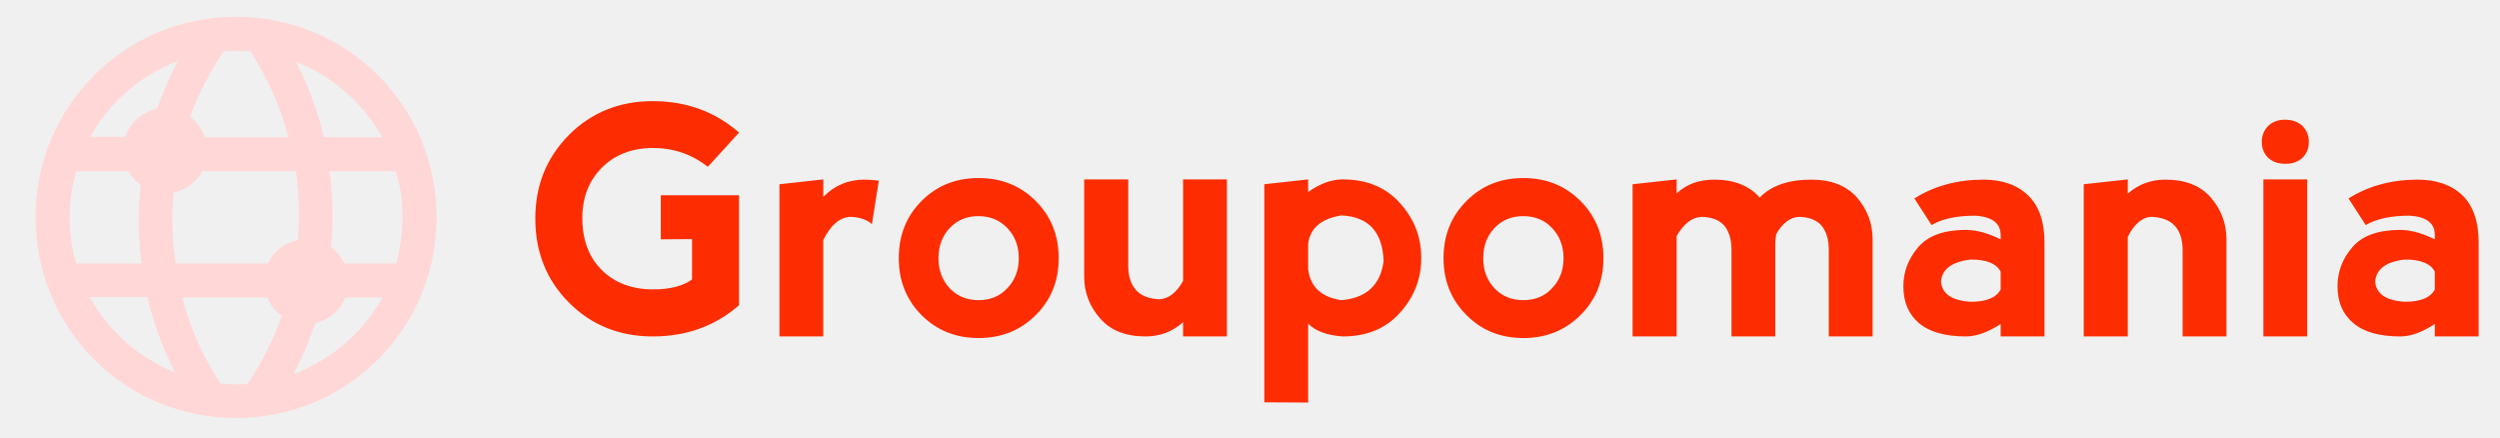
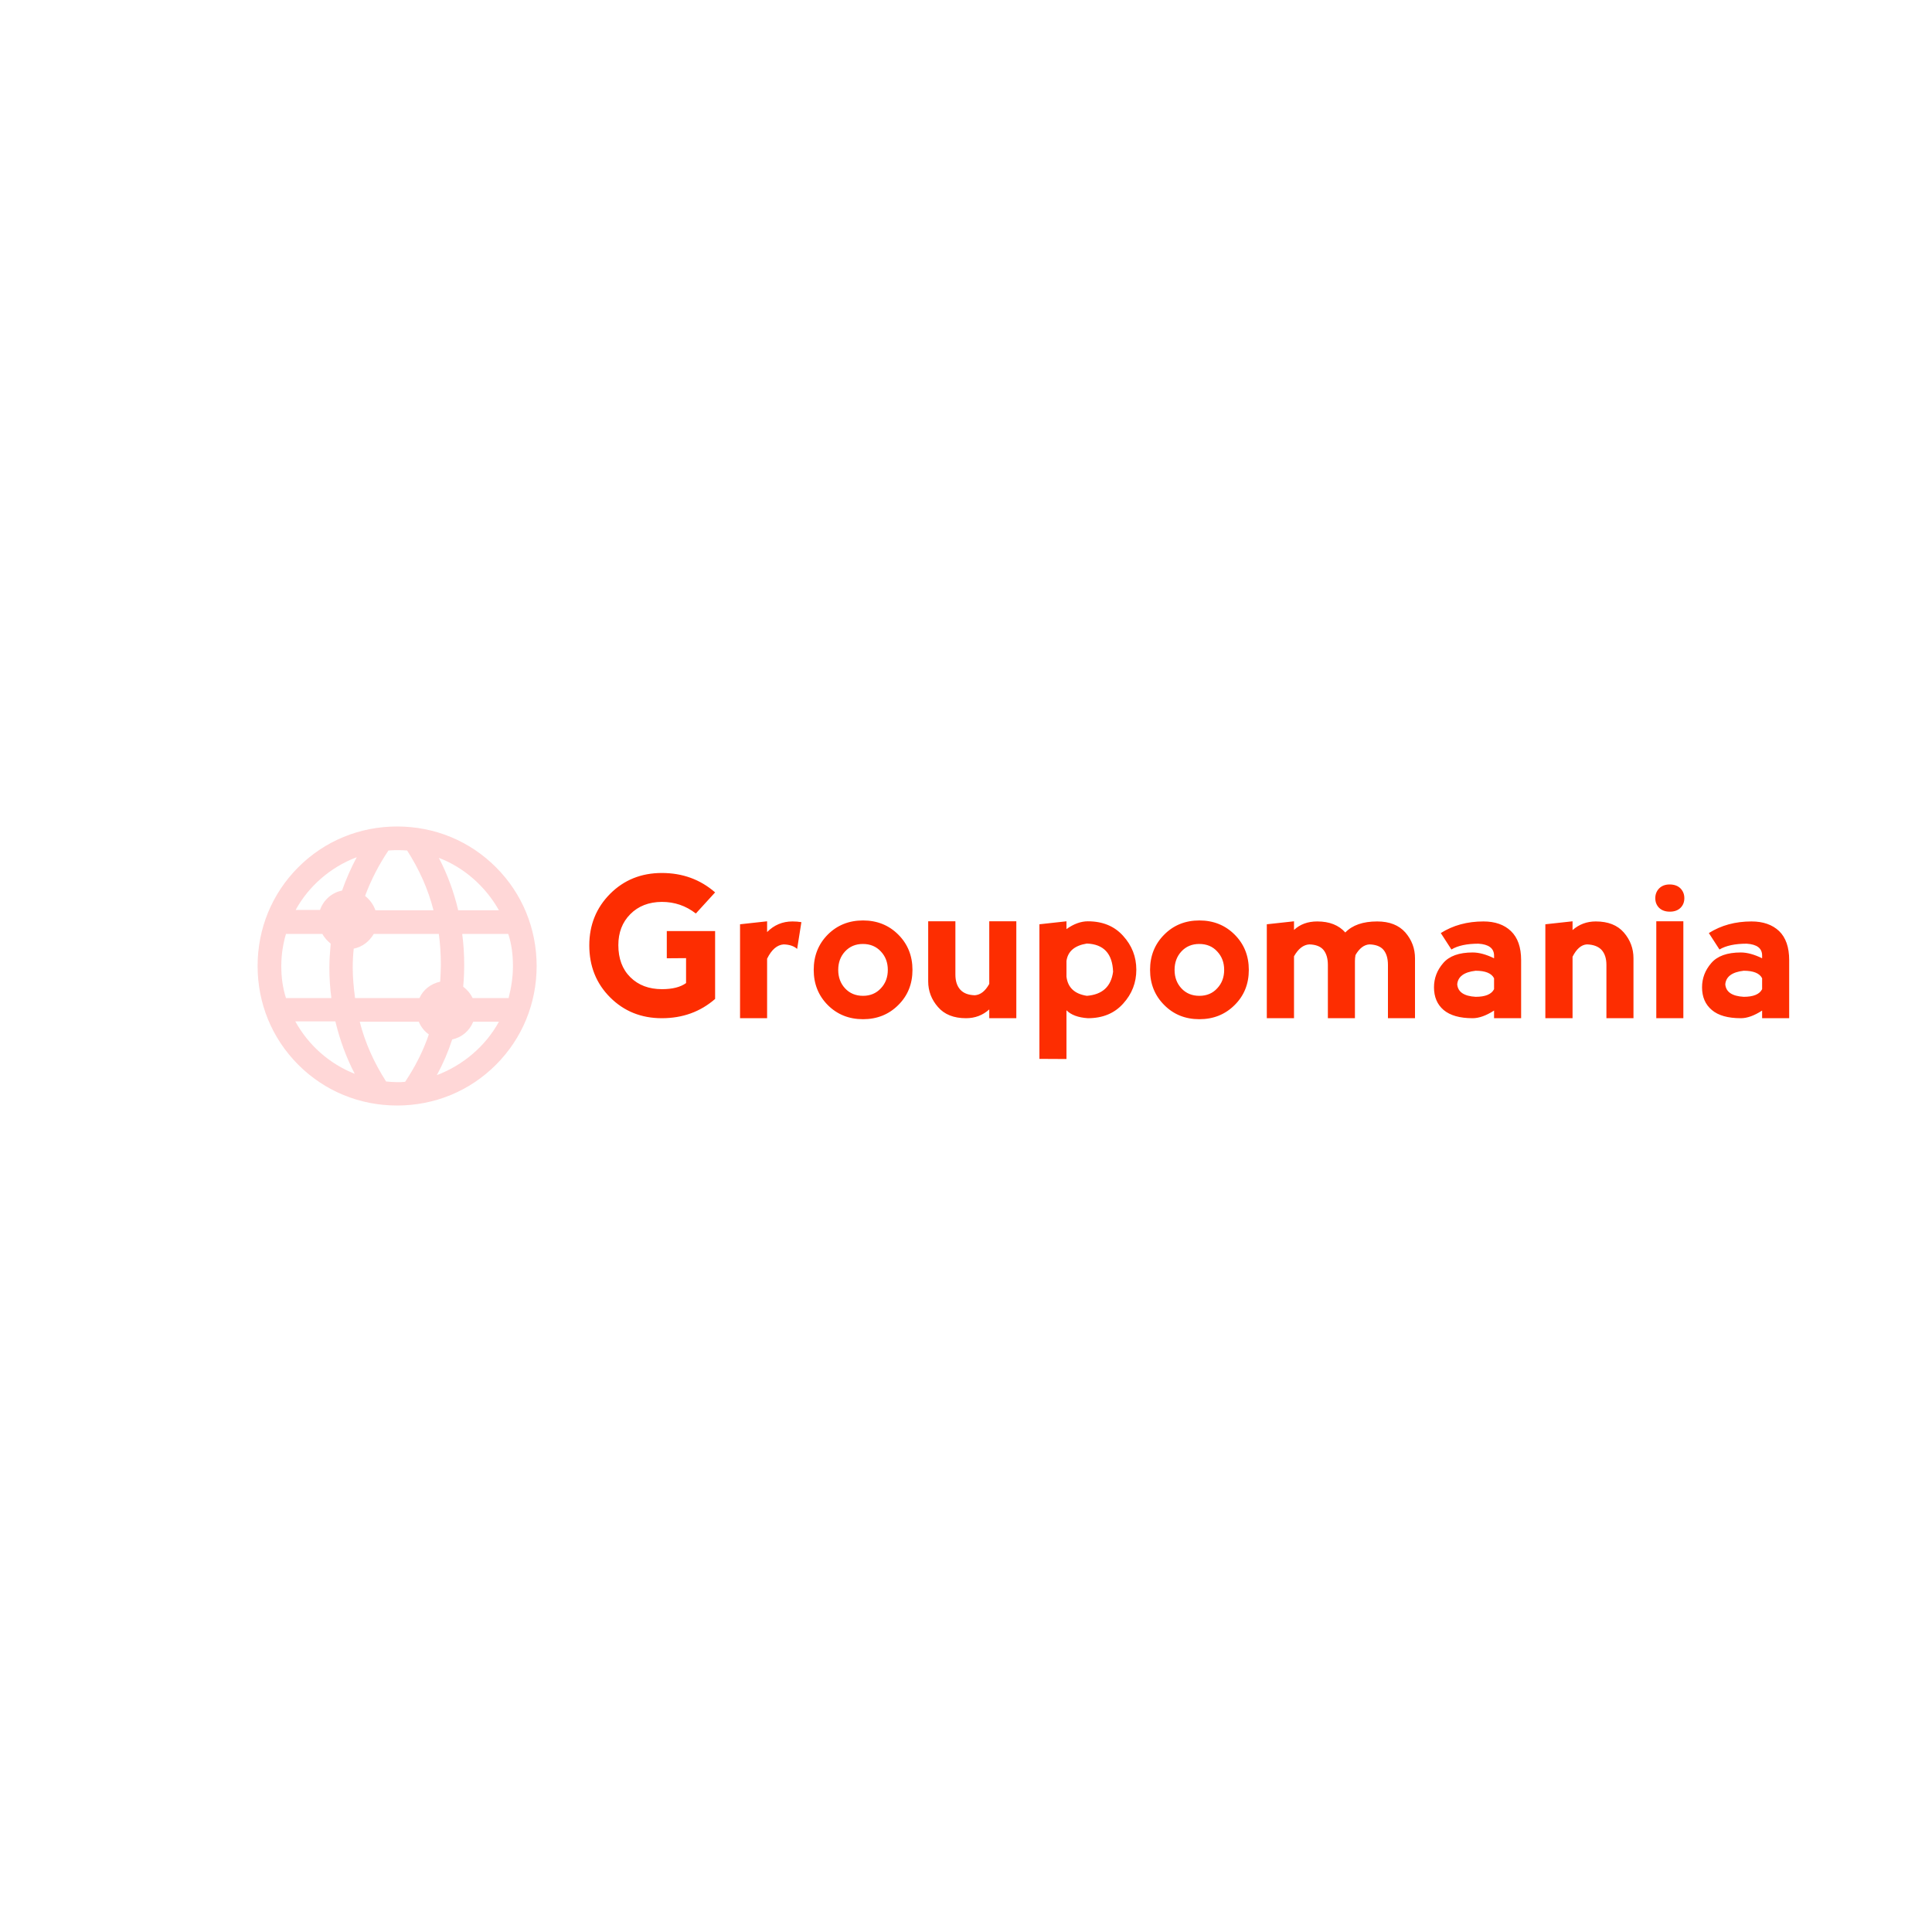
- <svg xmlns="http://www.w3.org/2000/svg" width="921.6pt" height="161.28pt" viewBox="0 0 921.6 161.28">
-   <defs />
-   <g id="b5a93e15-ef7c-9d7a-680b-cdb17474f15f" transform="matrix(8.462359 0 0 8.462359 194.9563 16.80143)" fill="none">
-     <path id="path4" transform="translate(0.29, 2.42)" fill="#fd2d01" stroke="#000000" stroke-opacity="0" stroke-width="0" stroke-linecap="square" stroke-linejoin="bevel" d="M5.12 10.25L5.12 10.25C3.667 10.25 2.45 9.76 1.47 8.78L1.47 8.78L1.47 8.78C0.49 7.8 0 6.577 0 5.11L0 5.11L0 5.11C0 3.67 0.49 2.457 1.47 1.47L1.47 1.47L1.47 1.47C2.45 0.49 3.667 0 5.12 0L5.12 0L5.12 0C6.58 0 7.833 0.457 8.88 1.37L8.88 1.37L7.52 2.86L7.52 2.86C6.82 2.313 6.02 2.04 5.12 2.04L5.12 2.04L5.12 2.04C4.2 2.047 3.457 2.337 2.89 2.91L2.89 2.91L2.89 2.91C2.33 3.477 2.05 4.203 2.05 5.09L2.05 5.09L2.05 5.09C2.05 6.043 2.333 6.8 2.9 7.36L2.9 7.36L2.9 7.36C3.467 7.92 4.21 8.2 5.13 8.2L5.13 8.2L5.13 8.2C5.87 8.2 6.437 8.057 6.83 7.77L6.83 7.77L6.83 6.01L5.47 6.02L5.47 4.1L8.88 4.1L8.88 8.89L8.88 8.89C7.84 9.797 6.587 10.25 5.12 10.25ZM12.55 3.41L12.55 4.17L12.55 4.17C13.043 3.67 13.64 3.42 14.34 3.42L14.34 3.42L14.34 3.42C14.56 3.42 14.77 3.437 14.97 3.47L14.97 3.47L14.67 5.36L14.67 5.36C14.45 5.16 14.133 5.053 13.72 5.04L13.72 5.04L13.72 5.04C13.253 5.073 12.863 5.41 12.55 6.05L12.55 6.05L12.55 10.25L10.64 10.25L10.64 3.62ZM19.32 10.32L19.32 10.32C18.327 10.32 17.497 9.987 16.83 9.32L16.83 9.32L16.83 9.32C16.17 8.653 15.84 7.827 15.84 6.84L15.84 6.84L15.84 6.84C15.84 5.847 16.17 5.017 16.83 4.35L16.83 4.35L16.83 4.35C17.497 3.683 18.327 3.35 19.32 3.35L19.32 3.35L19.32 3.35C20.313 3.35 21.143 3.683 21.81 4.35L21.81 4.35L21.81 4.35C22.477 5.017 22.81 5.847 22.81 6.84L22.81 6.84L22.81 6.84C22.81 7.833 22.477 8.66 21.81 9.32L21.81 9.32L21.81 9.32C21.143 9.987 20.313 10.32 19.32 10.32ZM19.32 8.67L19.32 8.67L19.32 8.67C19.833 8.67 20.253 8.493 20.58 8.14L20.58 8.14L20.58 8.14C20.907 7.793 21.07 7.36 21.07 6.84L21.07 6.84L21.07 6.84C21.07 6.32 20.907 5.887 20.58 5.54L20.58 5.54L20.58 5.54C20.253 5.187 19.83 5.01 19.31 5.01L19.31 5.01L19.31 5.01C18.797 5.01 18.377 5.187 18.05 5.54L18.05 5.54L18.05 5.54C17.73 5.887 17.57 6.32 17.57 6.84L17.57 6.84L17.57 6.84C17.57 7.36 17.73 7.793 18.05 8.14L18.05 8.14L18.05 8.14C18.377 8.493 18.8 8.67 19.32 8.67ZM28.23 7.83L28.23 7.83L28.23 3.41L30.14 3.41L30.14 10.25L28.23 10.25L28.23 9.63L28.23 9.63C27.77 10.043 27.223 10.25 26.59 10.25L26.59 10.25L26.59 10.25C25.723 10.25 25.063 9.987 24.61 9.46L24.61 9.46L24.61 9.46C24.15 8.933 23.92 8.33 23.92 7.65L23.92 7.65L23.92 3.41L25.84 3.41L25.84 7.17L25.84 7.17C25.84 7.623 25.953 7.977 26.18 8.23L26.18 8.23L26.18 8.23C26.407 8.483 26.75 8.617 27.21 8.63L27.21 8.63L27.21 8.63C27.61 8.603 27.95 8.337 28.23 7.83ZM33.68 13.13L31.77 13.12L31.77 3.62L33.68 3.41L33.68 3.96L33.68 3.96C34.193 3.593 34.697 3.41 35.19 3.41L35.19 3.41L35.19 3.41C36.237 3.41 37.067 3.753 37.68 4.44L37.68 4.44L37.68 4.44C38.3 5.12 38.61 5.917 38.61 6.83L38.61 6.83L38.61 6.83C38.61 7.743 38.3 8.54 37.68 9.22L37.68 9.22L37.68 9.22C37.067 9.907 36.237 10.25 35.19 10.25L35.19 10.25L35.19 10.25C34.503 10.203 34 10.017 33.68 9.69L33.68 9.69ZM33.68 6.21L33.68 6.21L33.68 7.32L33.68 7.32C33.773 8.087 34.253 8.537 35.12 8.67L35.12 8.67L35.12 8.67C36.213 8.583 36.83 8.017 36.97 6.97L36.97 6.97L36.97 6.97C36.923 5.69 36.307 5.027 35.12 4.98L35.12 4.98L35.12 4.98C34.253 5.12 33.773 5.53 33.68 6.21ZM43.06 10.32L43.06 10.32C42.067 10.32 41.24 9.987 40.58 9.32L40.58 9.32L40.58 9.32C39.913 8.653 39.58 7.827 39.58 6.84L39.58 6.84L39.58 6.84C39.58 5.847 39.913 5.017 40.58 4.35L40.58 4.35L40.58 4.35C41.24 3.683 42.067 3.35 43.06 3.35L43.06 3.35L43.06 3.35C44.053 3.35 44.883 3.683 45.55 4.35L45.55 4.35L45.55 4.35C46.217 5.017 46.55 5.847 46.55 6.84L46.55 6.84L46.55 6.84C46.55 7.833 46.217 8.66 45.55 9.32L45.55 9.32L45.55 9.32C44.883 9.987 44.053 10.32 43.06 10.32ZM43.06 8.67L43.06 8.67L43.06 8.67C43.58 8.67 44 8.493 44.32 8.14L44.32 8.14L44.32 8.14C44.647 7.793 44.81 7.36 44.81 6.84L44.81 6.84L44.81 6.84C44.81 6.32 44.647 5.887 44.32 5.54L44.32 5.54L44.32 5.54C44 5.187 43.577 5.01 43.05 5.01L43.05 5.01L43.05 5.01C42.537 5.01 42.117 5.187 41.79 5.54L41.79 5.54L41.79 5.54C41.47 5.887 41.31 6.32 41.31 6.84L41.31 6.84L41.31 6.84C41.31 7.36 41.47 7.793 41.79 8.14L41.79 8.14L41.79 8.14C42.117 8.493 42.54 8.67 43.06 8.67ZM49.74 5.88L49.74 5.88L49.74 10.25L47.82 10.25L47.82 3.62L49.74 3.41L49.74 4.02L49.74 4.02C50.167 3.62 50.713 3.42 51.38 3.42L51.38 3.42L51.38 3.42C52.24 3.42 52.9 3.68 53.36 4.2L53.36 4.2L53.36 4.2C53.86 3.68 54.61 3.42 55.61 3.42L55.61 3.42L55.61 3.42C56.477 3.42 57.14 3.68 57.6 4.2L57.6 4.2L57.6 4.2C58.053 4.727 58.28 5.333 58.28 6.02L58.28 6.02L58.28 10.25L56.37 10.25L56.37 6.49L56.37 6.49C56.37 6.037 56.267 5.683 56.06 5.43L56.06 5.43L56.06 5.43C55.853 5.183 55.52 5.053 55.06 5.04L55.06 5.04L55.06 5.04C54.68 5.067 54.353 5.317 54.08 5.79L54.08 5.79L54.08 5.79C54.053 5.93 54.04 6.073 54.04 6.22L54.04 6.22L54.04 10.25L52.13 10.25L52.13 6.49L52.13 6.49C52.13 6.037 52.027 5.683 51.82 5.43L51.82 5.43L51.82 5.43C51.613 5.183 51.28 5.053 50.82 5.04L50.82 5.04L50.82 5.04C50.4 5.067 50.04 5.347 49.74 5.88ZM60.85 5.4L60.1 4.24L60.1 4.24C60.967 3.693 61.97 3.42 63.11 3.42L63.11 3.42L63.11 3.42C63.93 3.42 64.577 3.647 65.05 4.1L65.05 4.1L65.05 4.1C65.53 4.56 65.77 5.243 65.77 6.15L65.77 6.15L65.77 10.25L63.86 10.25L63.86 9.71L63.86 9.71C63.3 10.07 62.797 10.25 62.35 10.25L62.35 10.25L62.35 10.25C61.443 10.25 60.76 10.057 60.3 9.67L60.3 9.67L60.3 9.67C59.847 9.283 59.62 8.75 59.62 8.07L59.62 8.07L59.62 8.07C59.62 7.43 59.837 6.86 60.27 6.36L60.27 6.36L60.27 6.36C60.697 5.86 61.39 5.61 62.35 5.61L62.35 5.61L62.35 5.61C62.797 5.61 63.3 5.747 63.86 6.02L63.86 6.02L63.86 5.81L63.86 5.81C63.847 5.31 63.48 5.037 62.76 4.99L62.76 4.99L62.76 4.99C61.94 4.99 61.303 5.127 60.85 5.4ZM63.86 8.2L63.86 8.2L63.86 7.43L63.86 7.43C63.68 7.077 63.247 6.9 62.56 6.9L62.56 6.9L62.56 6.9C61.74 6.993 61.307 7.313 61.26 7.86L61.26 7.86L61.26 7.86C61.307 8.4 61.74 8.693 62.56 8.74L62.56 8.74L62.56 8.74C63.247 8.74 63.68 8.56 63.86 8.2ZM69.4 5.91L69.4 5.91L69.4 10.25L67.48 10.25L67.48 3.62L69.4 3.41L69.4 4.03L69.4 4.03C69.86 3.623 70.407 3.42 71.04 3.42L71.04 3.42L71.04 3.42C71.907 3.42 72.567 3.68 73.02 4.2L73.02 4.2L73.02 4.2C73.473 4.727 73.7 5.333 73.7 6.02L73.7 6.02L73.7 10.25L71.79 10.25L71.79 6.49L71.79 6.49C71.79 6.037 71.677 5.683 71.45 5.43L71.45 5.43L71.45 5.43C71.217 5.183 70.87 5.053 70.41 5.04L70.41 5.04L70.41 5.04C70.017 5.067 69.68 5.357 69.4 5.91ZM77.22 10.25L75.31 10.25L75.31 3.41L77.22 3.41ZM75.24 1.78L75.24 1.78L75.24 1.78C75.24 2.053 75.33 2.28 75.51 2.46L75.51 2.46L75.51 2.46C75.697 2.64 75.95 2.73 76.27 2.73L76.27 2.73L76.27 2.73C76.583 2.73 76.833 2.64 77.02 2.46L77.02 2.46L77.02 2.46C77.2 2.28 77.29 2.053 77.29 1.78L77.29 1.78L77.29 1.78C77.29 1.507 77.2 1.277 77.02 1.09L77.02 1.09L77.02 1.09C76.833 0.903 76.577 0.81 76.25 0.81L76.25 0.81L76.25 0.81C75.943 0.81 75.697 0.903 75.51 1.09L75.51 1.09L75.51 1.09C75.33 1.277 75.24 1.507 75.24 1.78ZM79.77 5.4L79.02 4.24L79.02 4.24C79.887 3.693 80.89 3.42 82.03 3.42L82.03 3.42L82.03 3.42C82.85 3.42 83.5 3.647 83.98 4.1L83.98 4.1L83.98 4.1C84.453 4.56 84.69 5.243 84.69 6.15L84.69 6.15L84.69 10.25L82.78 10.25L82.78 9.71L82.78 9.71C82.227 10.07 81.727 10.25 81.28 10.25L81.28 10.25L81.28 10.25C80.367 10.25 79.683 10.057 79.23 9.67L79.23 9.67L79.23 9.67C78.77 9.283 78.54 8.75 78.54 8.07L78.54 8.07L78.54 8.07C78.54 7.43 78.757 6.86 79.19 6.36L79.19 6.36L79.19 6.36C79.617 5.86 80.313 5.61 81.28 5.61L81.28 5.61L81.28 5.61C81.72 5.61 82.22 5.747 82.78 6.02L82.78 6.02L82.78 5.81L82.78 5.81C82.773 5.31 82.41 5.037 81.69 4.99L81.69 4.99L81.69 4.99C80.87 4.99 80.23 5.127 79.77 5.4ZM82.78 8.2L82.78 8.2L82.78 7.43L82.78 7.43C82.6 7.077 82.167 6.9 81.48 6.9L81.48 6.9L81.48 6.9C80.66 6.993 80.227 7.313 80.18 7.86L80.18 7.86L80.18 7.86C80.227 8.4 80.66 8.693 81.48 8.74L81.48 8.74L81.48 8.74C82.167 8.74 82.6 8.56 82.78 8.2Z" />
+ <svg xmlns="http://www.w3.org/2000/svg" data-v-1084b650="" viewBox="0 0 300 300">
+   <rect data-v-1084b650="" fill="#FFFFFF" x="0" y="0" width="300px" height="300px" class="logo-background-square" />
+   <g data-v-1084b650="" id="b5a93e15-ef7c-9d7a-680b-cdb17474f15f" fill="#FD2D01" transform="matrix(2.2,0,0,2.2,90.86749,130.233)">
+     <path d="M5.41 12.67L5.41 12.67Q3.23 12.67 1.76 11.20L1.76 11.20L1.76 11.20Q0.29 9.73 0.29 7.53L0.29 7.53L0.29 7.53Q0.29 5.37 1.76 3.89L1.76 3.89L1.76 3.89Q3.23 2.42 5.41 2.42L5.41 2.42L5.41 2.42Q7.60 2.42 9.17 3.79L9.17 3.79L7.81 5.28L7.81 5.28Q6.76 4.46 5.41 4.46L5.41 4.46L5.41 4.46Q4.03 4.47 3.18 5.33L3.18 5.33L3.18 5.33Q2.34 6.18 2.34 7.51L2.34 7.51L2.34 7.51Q2.34 8.94 3.19 9.78L3.19 9.78L3.19 9.78Q4.04 10.62 5.42 10.62L5.42 10.62L5.42 10.62Q6.53 10.62 7.12 10.19L7.12 10.19L7.12 8.43L5.76 8.44L5.76 6.52L9.17 6.52L9.17 11.31L9.17 11.31Q7.61 12.67 5.41 12.67L5.41 12.67ZM12.84 5.83L12.84 6.59L12.84 6.59Q13.58 5.84 14.63 5.84L14.63 5.84L14.63 5.84Q14.96 5.84 15.26 5.89L15.26 5.89L14.96 7.78L14.96 7.78Q14.63 7.48 14.01 7.46L14.01 7.46L14.01 7.46Q13.31 7.51 12.84 8.47L12.84 8.47L12.84 12.67L10.93 12.67L10.93 6.04L12.84 5.83ZM19.61 12.74L19.61 12.74Q18.12 12.74 17.12 11.74L17.12 11.74L17.12 11.74Q16.13 10.74 16.13 9.26L16.13 9.26L16.13 9.26Q16.13 7.77 17.12 6.77L17.12 6.77L17.12 6.77Q18.12 5.77 19.61 5.77L19.61 5.77L19.61 5.77Q21.10 5.77 22.10 6.77L22.10 6.77L22.10 6.77Q23.10 7.77 23.10 9.26L23.10 9.26L23.10 9.26Q23.10 10.75 22.10 11.74L22.10 11.74L22.10 11.74Q21.10 12.74 19.61 12.74L19.61 12.74ZM19.61 11.09L19.61 11.09L19.61 11.09Q20.38 11.09 20.87 10.56L20.87 10.56L20.87 10.56Q21.36 10.04 21.36 9.26L21.36 9.26L21.36 9.26Q21.36 8.48 20.87 7.96L20.87 7.96L20.87 7.96Q20.38 7.43 19.60 7.43L19.60 7.43L19.60 7.43Q18.83 7.43 18.34 7.96L18.34 7.96L18.34 7.96Q17.86 8.48 17.86 9.26L17.86 9.26L17.86 9.26Q17.86 10.04 18.34 10.56L18.34 10.56L18.34 10.56Q18.83 11.09 19.61 11.09ZM28.52 10.25L28.52 10.25L28.52 5.83L30.43 5.83L30.43 12.67L28.52 12.67L28.52 12.05L28.52 12.05Q27.83 12.67 26.88 12.67L26.88 12.67L26.88 12.67Q25.58 12.67 24.90 11.88L24.90 11.88L24.90 11.88Q24.21 11.09 24.21 10.07L24.21 10.07L24.21 5.83L26.13 5.83L26.13 9.59L26.13 9.59Q26.13 10.27 26.47 10.65L26.47 10.65L26.47 10.65Q26.81 11.03 27.50 11.05L27.50 11.05L27.50 11.05Q28.10 11.01 28.52 10.25ZM33.97 15.55L32.06 15.54L32.06 6.04L33.97 5.83L33.97 6.38L33.97 6.38Q34.74 5.83 35.48 5.83L35.48 5.83L35.48 5.83Q37.05 5.83 37.97 6.86L37.97 6.86L37.97 6.86Q38.90 7.88 38.90 9.25L38.90 9.25L38.90 9.25Q38.90 10.62 37.97 11.64L37.97 11.64L37.97 11.64Q37.05 12.67 35.48 12.67L35.48 12.67L35.48 12.67Q34.45 12.60 33.97 12.11L33.97 12.11L33.97 15.55ZM33.97 8.63L33.97 8.63L33.97 9.74L33.97 9.74Q34.11 10.89 35.41 11.09L35.41 11.09L35.41 11.09Q37.05 10.96 37.26 9.39L37.26 9.39L37.26 9.39Q37.19 7.47 35.41 7.40L35.41 7.40L35.41 7.40Q34.11 7.61 33.97 8.63ZM43.35 12.74L43.35 12.74Q41.86 12.74 40.87 11.74L40.87 11.74L40.87 11.74Q39.87 10.74 39.87 9.26L39.87 9.26L39.87 9.26Q39.87 7.77 40.87 6.77L40.87 6.77L40.87 6.77Q41.86 5.77 43.35 5.77L43.35 5.77L43.35 5.77Q44.84 5.77 45.84 6.77L45.84 6.77L45.84 6.77Q46.84 7.77 46.84 9.26L46.84 9.26L46.84 9.26Q46.84 10.75 45.84 11.74L45.84 11.74L45.84 11.74Q44.84 12.74 43.35 12.74L43.35 12.74ZM43.35 11.09L43.35 11.09L43.35 11.09Q44.13 11.09 44.61 10.56L44.61 10.56L44.61 10.56Q45.10 10.04 45.10 9.26L45.10 9.26L45.10 9.26Q45.10 8.48 44.61 7.96L44.61 7.96L44.61 7.96Q44.13 7.43 43.34 7.43L43.34 7.43L43.34 7.43Q42.57 7.43 42.08 7.96L42.08 7.96L42.08 7.96Q41.60 8.48 41.60 9.26L41.60 9.26L41.60 9.26Q41.60 10.04 42.08 10.56L42.08 10.56L42.08 10.56Q42.57 11.09 43.35 11.09ZM50.03 8.30L50.03 8.30L50.03 12.67L48.11 12.67L48.11 6.04L50.03 5.83L50.03 6.44L50.03 6.44Q50.67 5.84 51.67 5.84L51.67 5.84L51.67 5.84Q52.96 5.84 53.65 6.62L53.65 6.62L53.65 6.62Q54.40 5.84 55.90 5.84L55.90 5.84L55.90 5.84Q57.20 5.84 57.89 6.62L57.89 6.62L57.89 6.62Q58.57 7.41 58.57 8.44L58.57 8.44L58.57 12.67L56.66 12.67L56.66 8.91L56.66 8.91Q56.66 8.23 56.35 7.85L56.35 7.85L56.35 7.85Q56.04 7.48 55.35 7.46L55.35 7.46L55.35 7.46Q54.78 7.50 54.37 8.21L54.37 8.21L54.37 8.21Q54.33 8.42 54.33 8.64L54.33 8.64L54.33 12.67L52.42 12.67L52.42 8.91L52.42 8.91Q52.42 8.23 52.11 7.85L52.11 7.85L52.11 7.85Q51.80 7.48 51.11 7.46L51.11 7.46L51.11 7.46Q50.48 7.50 50.03 8.30ZM61.14 7.82L60.39 6.66L60.39 6.66Q61.69 5.84 63.40 5.84L63.40 5.84L63.40 5.84Q64.63 5.84 65.34 6.52L65.34 6.52L65.34 6.52Q66.06 7.21 66.06 8.57L66.06 8.57L66.06 12.67L64.15 12.67L64.15 12.13L64.15 12.13Q63.31 12.67 62.64 12.67L62.64 12.67L62.64 12.67Q61.28 12.67 60.59 12.09L60.59 12.09L60.59 12.09Q59.91 11.51 59.91 10.49L59.91 10.49L59.91 10.49Q59.91 9.53 60.56 8.78L60.56 8.78L60.56 8.78Q61.20 8.03 62.64 8.03L62.64 8.03L62.64 8.03Q63.31 8.03 64.15 8.44L64.15 8.44L64.15 8.23L64.15 8.23Q64.13 7.48 63.05 7.41L63.05 7.41L63.05 7.41Q61.82 7.41 61.14 7.82L61.14 7.82ZM64.15 10.62L64.15 10.62L64.15 9.85L64.15 9.85Q63.88 9.32 62.85 9.32L62.85 9.32L62.85 9.32Q61.62 9.46 61.55 10.28L61.55 10.28L61.55 10.28Q61.62 11.09 62.85 11.16L62.85 11.16L62.85 11.16Q63.88 11.16 64.15 10.62ZM69.69 8.33L69.69 8.33L69.69 12.67L67.77 12.67L67.77 6.04L69.69 5.83L69.69 6.45L69.69 6.45Q70.38 5.84 71.33 5.84L71.33 5.84L71.33 5.84Q72.63 5.84 73.31 6.62L73.31 6.62L73.31 6.62Q73.99 7.41 73.99 8.44L73.99 8.44L73.99 12.67L72.08 12.67L72.08 8.91L72.08 8.91Q72.08 8.23 71.74 7.85L71.74 7.85L71.74 7.85Q71.39 7.48 70.70 7.46L70.70 7.46L70.70 7.46Q70.11 7.50 69.69 8.33ZM77.51 12.67L75.60 12.67L75.60 5.83L77.51 5.83L77.51 12.67ZM75.53 4.20L75.53 4.20L75.53 4.20Q75.53 4.61 75.80 4.88L75.80 4.88L75.80 4.88Q76.08 5.15 76.56 5.15L76.56 5.15L76.56 5.15Q77.03 5.15 77.31 4.88L77.31 4.88L77.31 4.88Q77.58 4.61 77.58 4.20L77.58 4.20L77.58 4.20Q77.58 3.79 77.31 3.51L77.31 3.51L77.31 3.51Q77.03 3.23 76.54 3.23L76.54 3.23L76.54 3.23Q76.08 3.23 75.80 3.51L75.80 3.51L75.80 3.51Q75.53 3.79 75.53 4.20ZM80.06 7.82L79.31 6.66L79.31 6.66Q80.61 5.84 82.32 5.84L82.32 5.84L82.32 5.84Q83.55 5.84 84.27 6.52L84.27 6.52L84.27 6.52Q84.98 7.21 84.98 8.57L84.98 8.57L84.98 12.67L83.07 12.67L83.07 12.13L83.07 12.13Q82.24 12.67 81.57 12.67L81.57 12.67L81.57 12.67Q80.20 12.67 79.52 12.09L79.52 12.09L79.52 12.09Q78.83 11.51 78.83 10.49L78.83 10.49L78.83 10.49Q78.83 9.53 79.48 8.78L79.48 8.78L79.48 8.78Q80.12 8.03 81.57 8.03L81.57 8.03L81.57 8.03Q82.23 8.03 83.07 8.44L83.07 8.44L83.07 8.23L83.07 8.23Q83.06 7.48 81.98 7.41L81.98 7.41L81.98 7.41Q80.75 7.41 80.06 7.82L80.06 7.82ZM83.07 10.62L83.07 10.62L83.07 9.85L83.07 9.85Q82.80 9.32 81.77 9.32L81.77 9.32L81.77 9.32Q80.54 9.46 80.47 10.28L80.47 10.28L80.47 10.28Q80.54 11.09 81.77 11.16L81.77 11.16L81.77 11.16Q82.80 11.16 83.07 10.62Z" />
  </g>
-   <g id="9269873b-566f-aa23-fe77-697bbc54db67" transform="matrix(1.768847 0 0 1.768847 -1.386571 -8.300178)" fill="none">
-     <g id="g9" transform="translate(205, -207)" fill="none">
-       <path id="path7" transform="translate(-196.8, 215.2)" fill="#ffd7d7" stroke="#000000" stroke-opacity="0" stroke-width="0" stroke-linecap="square" stroke-linejoin="bevel" d="M41.8 83.6C53 83.6 63.5 79.3 71.4 71.4C79.3 63.5 83.6 53 83.6 41.8C83.6 30.6 79.3 20.1 71.4 12.2C63.5 4.3 53 0 41.8 0C30.6 0 20.1 4.3 12.2 12.2C4.3 20.1 0 30.6 0 41.8C0 53 4.3 63.5 12.2 71.4C20.1 79.3 30.6 83.6 41.8 83.6ZM44.2 76.5C43.4 76.6 42.6 76.6 41.8 76.6C40.7 76.6 39.6 76.5 38.5 76.4C34.9 70.8 32.2 64.8 30.6 58.5L48.3 58.5C48.9 60 50 61.4 51.3 62.3C49.6 67.3 47.2 72 44.2 76.5ZM53.7 74.5C55.6 71 57.1 67.5 58.3 63.8C61.2 63.2 63.5 61.2 64.6 58.5L72.3 58.5C68.3 65.8 61.6 71.5 53.7 74.5ZM76.5 41.8C76.5 45.1 76 48.3 75.2 51.4L64.4 51.4C63.8 50.1 62.8 48.9 61.6 48C61.8 45.8 61.9 43.6 61.9 41.4C61.9 38.3 61.7 35.2 61.3 32.2L75.1 32.2C76.1 35.2 76.5 38.5 76.5 41.8ZM72.3 25.1L60.1 25.1C58.8 19.6 56.9 14.4 54.3 9.4C61.9 12.3 68.3 18 72.3 25.1ZM54.9 41.4C54.9 43.1 54.8 44.8 54.7 46.5C51.9 47.1 49.6 48.9 48.5 51.4L29.2 51.4C28.8 48.4 28.5 45.3 28.5 42.3C28.5 40.4 28.6 38.5 28.8 36.6C31.4 36.1 33.5 34.4 34.8 32.2L54.3 32.2C54.7 35.2 54.9 38.3 54.9 41.4ZM39.2 7.2C40.1 7.1 41 7.1 41.8 7.1C42.8 7.1 43.8 7.1 44.8 7.2C48.4 12.8 51.1 18.8 52.7 25.1L35.3 25.1C34.7 23.4 33.6 21.9 32.2 20.8C34 16 36.3 11.5 39.2 7.2ZM29.7 9.2C28 12.4 26.5 15.8 25.3 19.2C22.2 19.8 19.7 22.1 18.7 25L11.4 25C15.3 17.9 21.8 12.2 29.7 9.2ZM7.1 41.8C7.1 38.5 7.6 35.2 8.5 32.2L19.4 32.2C20 33.3 20.9 34.3 21.9 35.1C21.7 37.5 21.5 39.9 21.5 42.3C21.5 45.4 21.7 48.4 22.1 51.4L8.5 51.4C7.5 48.3 7.1 45.1 7.1 41.8ZM23.3 58.4C24.6 63.8 26.5 69.1 29.1 74.1C21.5 71.1 15.2 65.5 11.3 58.4Z" />
-     </g>
+   <g data-v-1084b650="" id="9269873b-566f-aa23-fe77-697bbc54db67" stroke="none" fill="#FFD7D7" transform="matrix(0.1727631,0,0,0.1727631,35.75002,124.0855)">
+     <svg viewBox="-205 207 100 100">
+       <switch>
+         <g>
+           <path d="M-155 298.8c11.2 0 21.7-4.3 29.6-12.2 7.9-7.9 12.2-18.4 12.2-29.6 0-11.2-4.3-21.7-12.2-29.6-7.9-7.9-18.4-12.2-29.6-12.2s-21.7 4.3-29.6 12.2c-7.9 7.9-12.2 18.4-12.2 29.6 0 11.2 4.3 21.7 12.2 29.6 7.9 7.9 18.4 12.2 29.6 12.2zm2.4-7.1c-.8.1-1.6.1-2.4.1-1.1 0-2.2-.1-3.3-.2-3.6-5.6-6.3-11.6-7.9-17.9h17.7c.6 1.5 1.7 2.9 3 3.8-1.7 5-4.1 9.7-7.1 14.2zm9.5-2c1.9-3.5 3.4-7 4.6-10.7 2.9-.6 5.2-2.6 6.3-5.3h7.7c-4 7.3-10.7 13-18.6 16zm22.8-32.7c0 3.3-.5 6.5-1.3 9.6h-10.8c-.6-1.3-1.6-2.5-2.8-3.4.2-2.2.3-4.4.3-6.6 0-3.1-.2-6.2-.6-9.2h13.8c1 3 1.4 6.3 1.4 9.6zm-4.2-16.7h-12.2c-1.3-5.5-3.2-10.7-5.8-15.7 7.6 2.9 14 8.6 18 15.7zm-17.4 16.3c0 1.7-.1 3.4-.2 5.1-2.8.6-5.1 2.4-6.2 4.9h-19.3c-.4-3-.7-6.1-.7-9.1 0-1.9.1-3.8.3-5.7 2.6-.5 4.7-2.2 6-4.4h19.5c.4 3 .6 6.1.6 9.2zm-15.7-34.2c.9-.1 1.8-.1 2.6-.1 1 0 2 0 3 .1 3.6 5.6 6.3 11.6 7.9 17.9h-17.4c-.6-1.7-1.7-3.2-3.1-4.3 1.8-4.8 4.1-9.3 7-13.6zm-9.5 2c-1.7 3.2-3.2 6.6-4.4 10-3.1.6-5.6 2.9-6.6 5.8h-7.3c3.9-7.1 10.4-12.8 18.3-15.8zm-22.6 32.6c0-3.3.5-6.6 1.4-9.6h10.9c.6 1.1 1.5 2.1 2.5 2.9-.2 2.4-.4 4.8-.4 7.2 0 3.1.2 6.1.6 9.1h-13.6c-1-3.1-1.4-6.3-1.4-9.6zm16.2 16.6c1.3 5.4 3.2 10.7 5.8 15.7-7.6-3-13.9-8.6-17.8-15.7h12z" />
+         </g>
+       </switch>
+     </svg>
  </g>
</svg>
